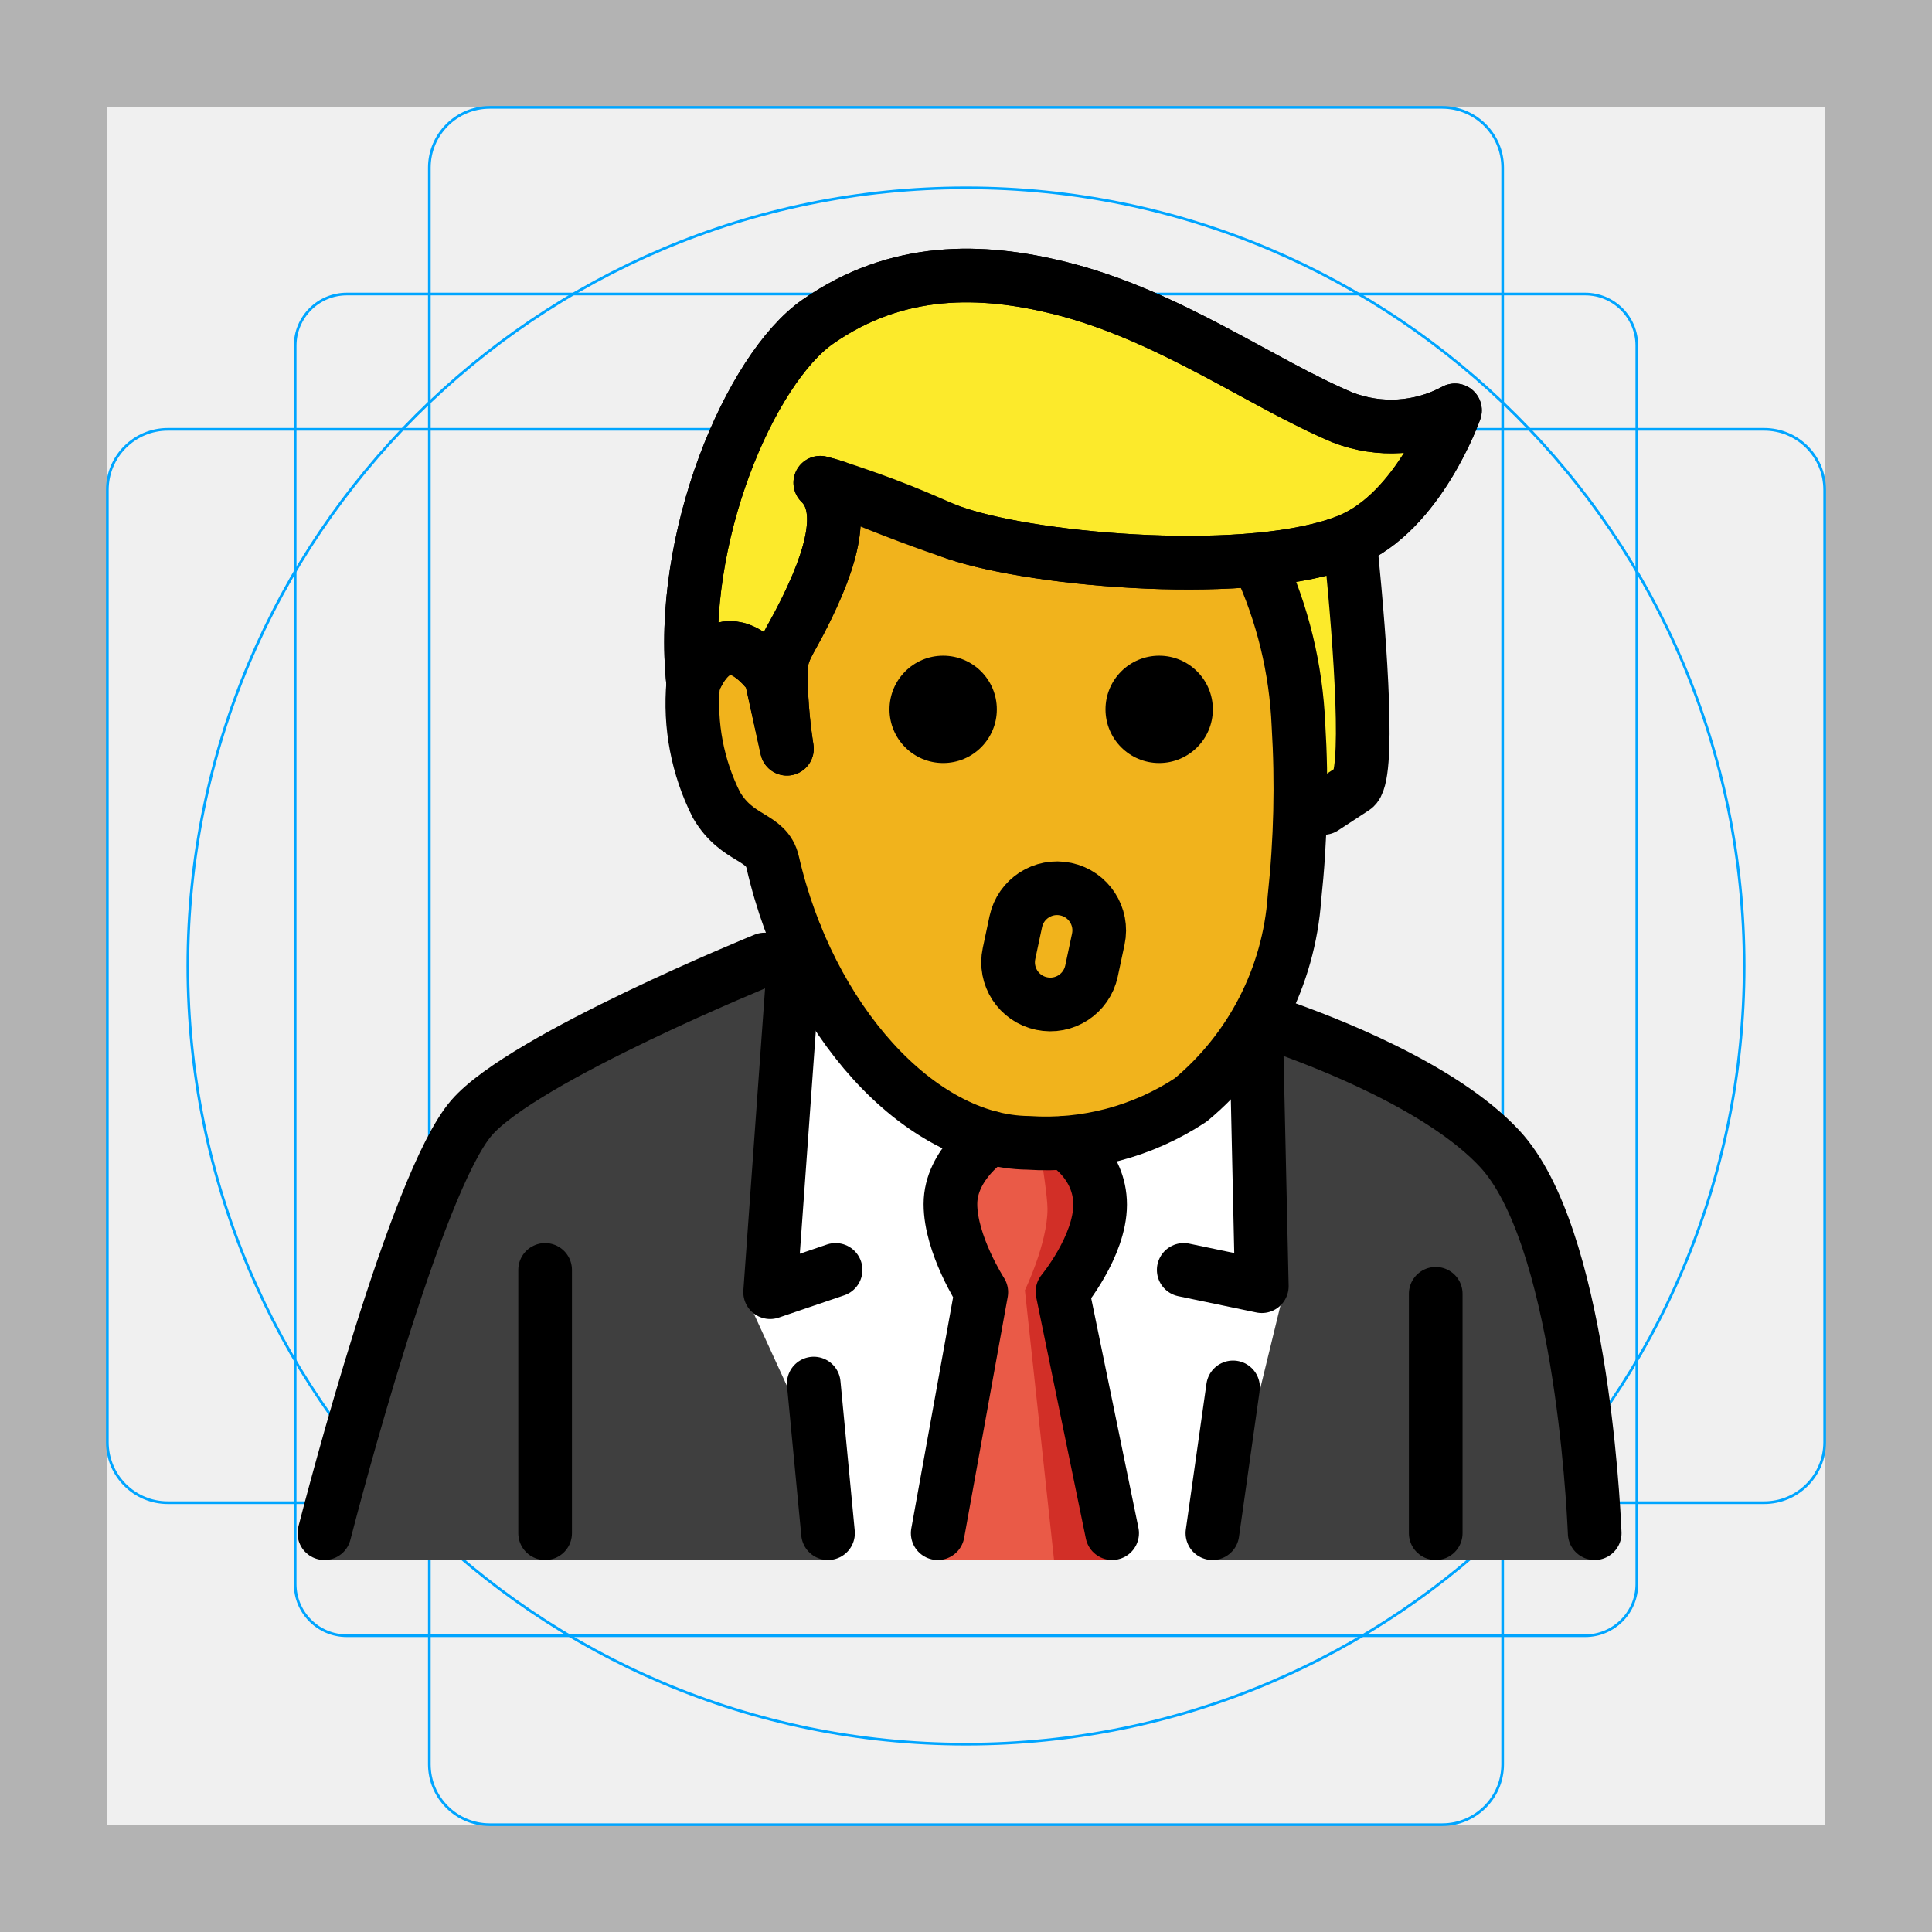
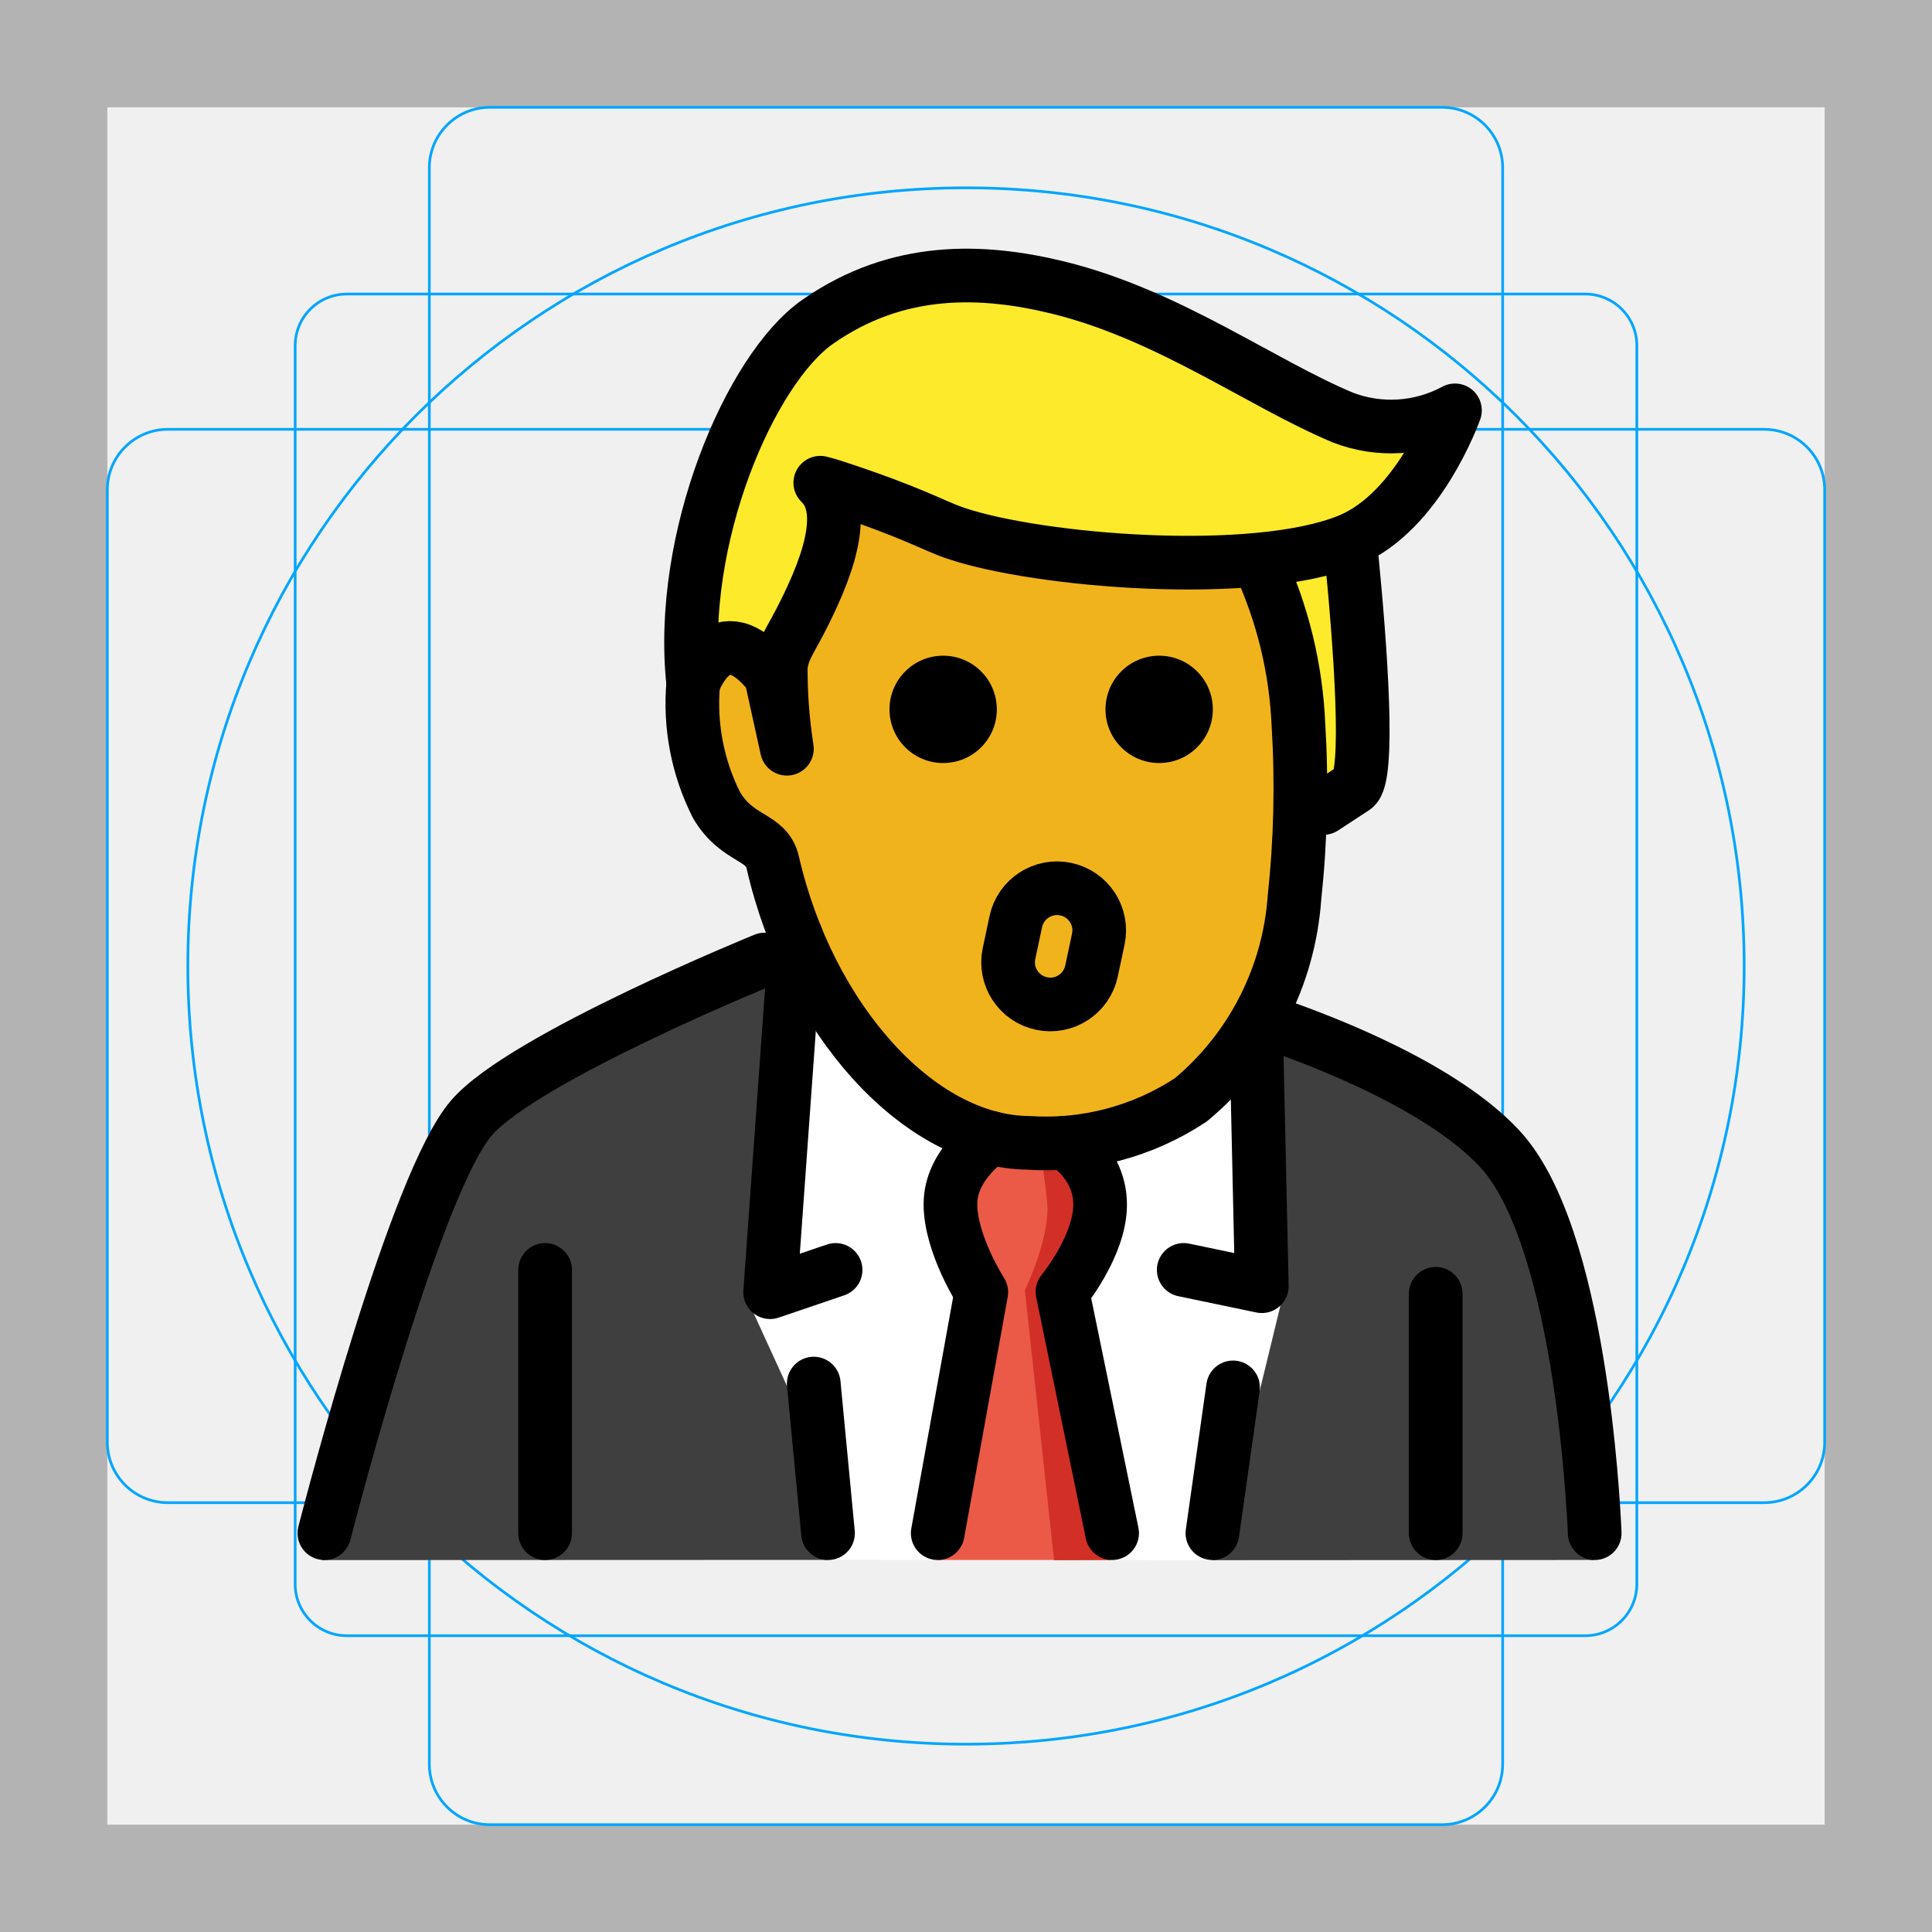
<svg xmlns="http://www.w3.org/2000/svg" id="emoji" viewBox="0 0 72 72" version="1.1">
  <g id="grid">
    <path fill="#B3B3B3" d="M68,4v64H4V4H68 M72,0H0v72h72V0z" />
    <path fill="none" stroke="#00A5FF" stroke-miterlimit="10" stroke-width="0.1" d="M12.923,10.958h46.154 c1.062,0,1.923,0.861,1.923,1.923v0v46.154c0,1.062-0.861,1.923-1.923,1.923H12.923 c-1.062,0-1.923-0.861-1.923-1.923l0,0V12.881C11,11.819,11.861,10.958,12.923,10.958L12.923,10.958z" />
    <path fill="none" stroke="#00A5FF" stroke-miterlimit="10" stroke-width="0.1" d="M18.254,4h35.493C54.991,4,56,5.009,56,6.254 v59.493C56,66.991,54.991,68,53.746,68H18.254C17.009,68,16,66.991,16,65.746V6.254C16,5.009,17.009,4,18.254,4z" />
    <path fill="none" stroke="#00A5FF" stroke-miterlimit="10" stroke-width="0.1" d="M68,18.254v35.493 C68,54.991,66.991,56,65.746,56H6.254C5.009,56,4,54.991,4,53.746V18.254C4,17.009,5.009,16,6.254,16h59.493 C66.991,16,68,17.009,68,18.254z" />
    <circle cx="36" cy="36" r="29" fill="none" stroke="#00A5FF" stroke-miterlimit="10" stroke-width="0.1" />
  </g>
  <g id="color">
    <path fill="#3F3F3F" d="M59.402,58.136c0.299-0.732,0-1.552,0-1.552l-3.088-13.713c0,0-7.305-4.462-9.273-5.18 l0.022,9.259c0.007,0.304-0.478,1.072-0.712,1.266l-0.782,3.072l-0.002,4.274c-0.046,0.325-0.134,2.435-0.402,2.581 L59.402,58.136z" />
    <path fill="#3F3F3F" d="M30.858,56.236l-0.531-4.674l-0.97-3.629c-0.265-0.205-0.156-1.478-0.131-1.811l0.117-10.363 c-2.672,1.109-10.376,4.284-11.771,5.9c-1.568,1.816-4.345,9.923-5.482,14.342 c-0.072,0.279,0.128,2.011-0.105,2.139l18.867-0.007C30.569,57.979,30.89,56.579,30.858,56.236z" />
    <path fill="#EA5A47" d="M40.93,44.304c0-0.438-0.343-1.202-0.409-1.691c-0.222-0.001-3.845,0.063-4.2,0 c-0.31,0.28-0.988,2.461-0.988,3.066c0,0.982,0.892,2.641,1.168,3.071c0.137,0.213-1.168,7.584-1.168,7.584 c-0.056,0.31-0.155,1.662-0.411,1.802h6.459l-1.786-9.995C39.595,48.141,40.93,45.6,40.93,44.304z" />
    <path fill="#FFFFFF" d="M35.085,56.367l1.163-8.658c-0.377-0.662-0.9-3.695-0.897-3.714 c0.034-0.78,0.605-0.872,0.97-1.381c-1.287-0.632-6.813-6.605-6.979-6.854c0,0-1.074,13.326-1.252,13.189 l1.241,2.709c-0.053-0.55,1.597,6.471,1.597,6.471l3.97,0.008C34.825,58.095,35.063,56.489,35.085,56.367z" />
    <path fill="#D22F27" d="M40.974,55.86l-1.338-7.517c-0.061-0.297,0.421-0.931,0.614-1.164 c0.325-0.397,0.954-1.447,0.954-2.417c0-0.655-1.278-1.964-1.522-2.174c-0.135,0.005-0.891,0.316-0.906,0.316 c0.067,0.489,0.261,1.708,0.261,2.146c0,1.296-0.842,3.035-0.842,3.035l1.087,10.059l2.097-0.008 C41.132,58,41.036,56.16,40.974,55.86z" />
    <path fill="#D22F27" d="M41.915,58.002L41.915,58.002L41.915,58.002z" />
    <path fill="#FFFFFF" d="M46.213,39.82c-0.271,0.275-5.055,2.926-5.247,2.975c0.221,0.439-0.047,0.918-0.036,1.509 c0.001,0.009-0.471,2.941-0.949,3.613l1.159,7.734c0.025,0.123,0.471,2.44,0.387,2.485l3.561,0.008 c0,0,1.931-6.846,1.854-6.299l0.992-4.078C47.752,47.918,46.213,39.82,46.213,39.82z" />
  </g>
  <g id="hair">
    <path fill="#FCEA2B" d="M54.222,15.293c-1.291,0.698-2.821,0.794-4.187,0.264c-3.029-1.269-6.474-3.82-10.58-4.834 c-2.849-0.7-6.005-0.811-8.979,1.267c-2.518,1.754-5.229,8.09-4.641,13.479c0,0,0.948-2.771,2.891-0.291l0.6,2.725 c-0.161-1.025-0.237-2.062-0.229-3.1c0.138-0.815,0.387-0.869,1.16-2.545c1.122-2.431,0.958-3.65,0.313-4.268 c0.2,0.052,0.376,0.1,0.51,0.146c2.969,0.974,3.671,1.442,4.53,1.734c2.363,0.801,7.612,1.372,11.529,0.957 c-0.091,0.077-0.168,0.131-0.218,0.141c0.754,2.296,1.589,5.516,1.679,7.989c0.022,0.414,2.025,0.132,2.025,0.132 c0.036-1.038,0.003-4.917-0.232-9.01C52.936,18.933,54.222,15.293,54.222,15.293z" />
  </g>
  <g id="skin">
    <path fill="#F1B31C" d="M44.718,41.356c2.236-1.881,3.636-4.624,3.841-7.539c0.251-2.34,0.305-4.677,0.165-6.987 c-0.022-0.515-0.072-1.025-0.139-1.53c-0.051-0.374-0.124-0.743-0.2-1.11c-0.023-0.111-0.039-0.224-0.064-0.335 c-0.106-0.46-0.23-0.914-0.374-1.364c-0.003-0.009-0.005-0.018-0.008-0.027 c-0.15-0.466-0.32-0.925-0.511-1.379c-0.257,0.016-0.517,0.028-0.779,0.038 c-0.051,0.002-0.101,0.004-0.152,0.005c-0.792,0.026-1.599,0.026-2.408,0.001 c-0.056-0.002-0.111-0.003-0.166-0.005c-0.265-0.009-0.528-0.019-0.791-0.033c-0.009-0.001-0.018-0.001-0.027-0.002 c-0.493-0.026-0.98-0.06-1.461-0.101c-0.103-0.009-0.207-0.017-0.309-0.026c-0.206-0.019-0.408-0.039-0.61-0.06 c-0.145-0.015-0.288-0.032-0.43-0.048c-0.231-0.027-0.459-0.054-0.682-0.084c-0.229-0.03-0.454-0.061-0.674-0.094 c-0.133-0.02-0.261-0.041-0.39-0.061c-0.195-0.031-0.385-0.063-0.572-0.097 c-0.103-0.018-0.208-0.036-0.308-0.055c-0.274-0.052-0.537-0.105-0.787-0.16 c-0.059-0.013-0.113-0.026-0.171-0.04c-0.205-0.047-0.401-0.095-0.587-0.144 c-0.065-0.017-0.13-0.034-0.193-0.052c-0.223-0.062-0.436-0.125-0.624-0.189 c-0.349-0.118-1.502-0.502-1.919-0.684c-0.002-0.001-0.003-0.001-0.004-0.002 c-0.471-0.176-2.293-1.146-2.302-1.06c-0.008,0.072-0.981,5.089-1.179,5.445 c-0.228,0.414-2.148,0.619-2.933,0.372c-0.028-0.009-0.769,0.867-0.79,0.895 c-0.017,0.023-0.034,0.045-0.052,0.07c-0.033,0.049-0.066,0.102-0.098,0.157 c-0.003,0.004-0.005,0.009-0.008,0.014c-0.035,0.063-0.068,0.128-0.096,0.189c0,0-0,0-0,0 c0,0.001,0,0.001,0,0.002c-0.053,0.737-0.009,1.475,0.132,2.193c0.006,0.032,0.018,0.063,0.025,0.095 c0.068,0.325,0.15,0.648,0.258,0.963c0.12,0.351,0.263,0.695,0.43,1.028c0.26,0.44,0.593,0.643,0.98,0.878 c0.509,0.31,1.207,0.734,1.439,1.747c1.371,5.974,5.538,10.687,9.488,10.728 C40.834,43.058,42.958,42.504,44.718,41.356z" />
  </g>
  <g id="skin-shadow" />
  <g id="line">
    <path fill="none" stroke="#000000" stroke-linecap="round" stroke-linejoin="round" stroke-width="2" d="M47.54,38.189 c1.81,0.624,6.209,2.311,8.356,4.628c2.968,3.205,3.478,13.024,3.534,14.32" />
    <path fill="none" stroke="#000000" stroke-linecap="round" stroke-linejoin="round" stroke-width="2" d="M12.089,57.137 c0.303-1.177,3.406-13.074,5.482-15.478c1.938-2.246,10.925-5.9,10.925-5.9l1.526,0.181" />
    <line x1="45.952" x2="45.183" y1="51.704" y2="57.137" fill="none" stroke="#000000" stroke-linecap="round" stroke-linejoin="round" stroke-width="2" />
    <line x1="30.858" x2="30.326" y1="57.137" y2="51.562" fill="none" stroke="#000000" stroke-linecap="round" stroke-linejoin="round" stroke-width="2" />
    <line x1="20.315" x2="20.315" y1="57.137" y2="47.326" fill="none" stroke="#000000" stroke-linecap="round" stroke-linejoin="round" stroke-width="2" />
    <line x1="53.505" x2="53.505" y1="57.137" y2="48.216" fill="none" stroke="#000000" stroke-linecap="round" stroke-linejoin="round" stroke-width="2" />
    <polyline fill="none" stroke="#000000" stroke-linecap="round" stroke-linejoin="round" stroke-width="2" points="44.114,47.326 47.024,47.933 46.822,38.804" />
    <polyline fill="none" stroke="#000000" stroke-linecap="round" stroke-linejoin="round" stroke-width="2" points="31.14,47.326 28.701,48.156 29.656,34.868" />
    <path fill="none" stroke="#000000" stroke-linecap="round" stroke-linejoin="round" stroke-width="2" d="M39.683,42.587 c0,0,1.315,0.754,1.315,2.307s-1.403,3.246-1.403,3.246l1.851,8.996" />
    <path fill="none" stroke="#000000" stroke-linecap="round" stroke-linejoin="round" stroke-width="2" d="M34.946,57.137 l1.624-8.981c0,0-1.15-1.781-1.15-3.284s1.509-2.467,1.509-2.467" />
    <path fill="none" stroke="#000000" stroke-linecap="round" stroke-linejoin="round" stroke-width="2" d="M50.354,20.576 c0.353,3.562,0.704,8.402,0.115,8.784c-0.384,0.249-0.77,0.502-1.148,0.751" />
    <path fill="none" stroke="#000000" stroke-linecap="round" stroke-linejoin="round" stroke-width="2" d="M46.921,20.967 c0.879,1.898,1.38,3.955,1.469,6.056c0.131,2.145,0.081,4.297-0.149,6.433c-0.207,2.934-1.604,5.655-3.865,7.534 c-1.789,1.182-3.917,1.744-6.057,1.6c-4.079-0.043-8.179-4.6-9.522-10.453c-0.23-1.006-1.316-0.801-2.1-2.143 c-0.703-1.398-1.002-2.966-0.862-4.525" />
    <circle cx="43.199" cy="26.436" r="2" />
    <circle cx="35.149" cy="26.436" r="2" />
    <path fill="none" stroke="#000000" stroke-linecap="round" stroke-linejoin="round" stroke-miterlimit="10" stroke-width="2" d="M50.035,15.557c-3.029-1.269-6.474-3.82-10.58-4.834c-2.849-0.7-6.005-0.811-8.979,1.267c-2.518,1.754-5.229,8.09-4.641,13.479 c0,0,0.948-2.771,2.891-0.291l0.6,2.725c-0.161-1.025-0.237-2.062-0.229-3.1c0.138-0.815,0.387-0.869,1.16-2.545 c1.122-2.431,0.958-3.65,0.313-4.268c0.2,0.052,0.376,0.1,0.51,0.146c2.969,0.974,3.671,1.442,4.53,1.734 c3.088,1.047,11.113,1.707,14.641,0.277c2.639-1.068,3.971-4.854,3.971-4.854C52.931,15.991,51.401,16.087,50.035,15.557z" />
    <path fill="none" stroke="#000000" stroke-linecap="round" stroke-linejoin="round" stroke-width="2" d="M39.72,33.137 L39.72,33.137c0.85,0.181,1.391,1.015,1.21,1.863l-0.253,1.189c-0.181,0.849-1.015,1.391-1.863,1.209h-0.001 c-0.849-0.18-1.391-1.015-1.21-1.863l0.253-1.189C38.037,33.498,38.872,32.956,39.72,33.137z" />
-     <path fill="none" stroke="#000000" stroke-linecap="round" stroke-linejoin="round" stroke-width="2" d="M25.835,25.469 c0,0,0.948-2.771,2.891-0.291l0.6,2.725c-0.161-1.025-0.237-2.062-0.229-3.1c0.138-0.815,0.387-0.869,1.16-2.545 c1.122-2.431,0.958-3.65,0.313-4.268c0.2,0.052,0.376,0.1,0.51,0.146c2.326,0.974,3.671,1.442,4.53,1.734 c3.088,1.047,11.113,1.707,14.641,0.277c2.639-1.068,3.971-4.854,3.971-4.854c-1.291,0.698-2.821,0.794-4.187,0.264 c-3.029-1.269-6.474-3.82-10.58-4.834c-2.849-0.7-6.005-0.811-8.979,1.267C27.958,13.744,25.247,20.08,25.835,25.469" />
  </g>
</svg>
